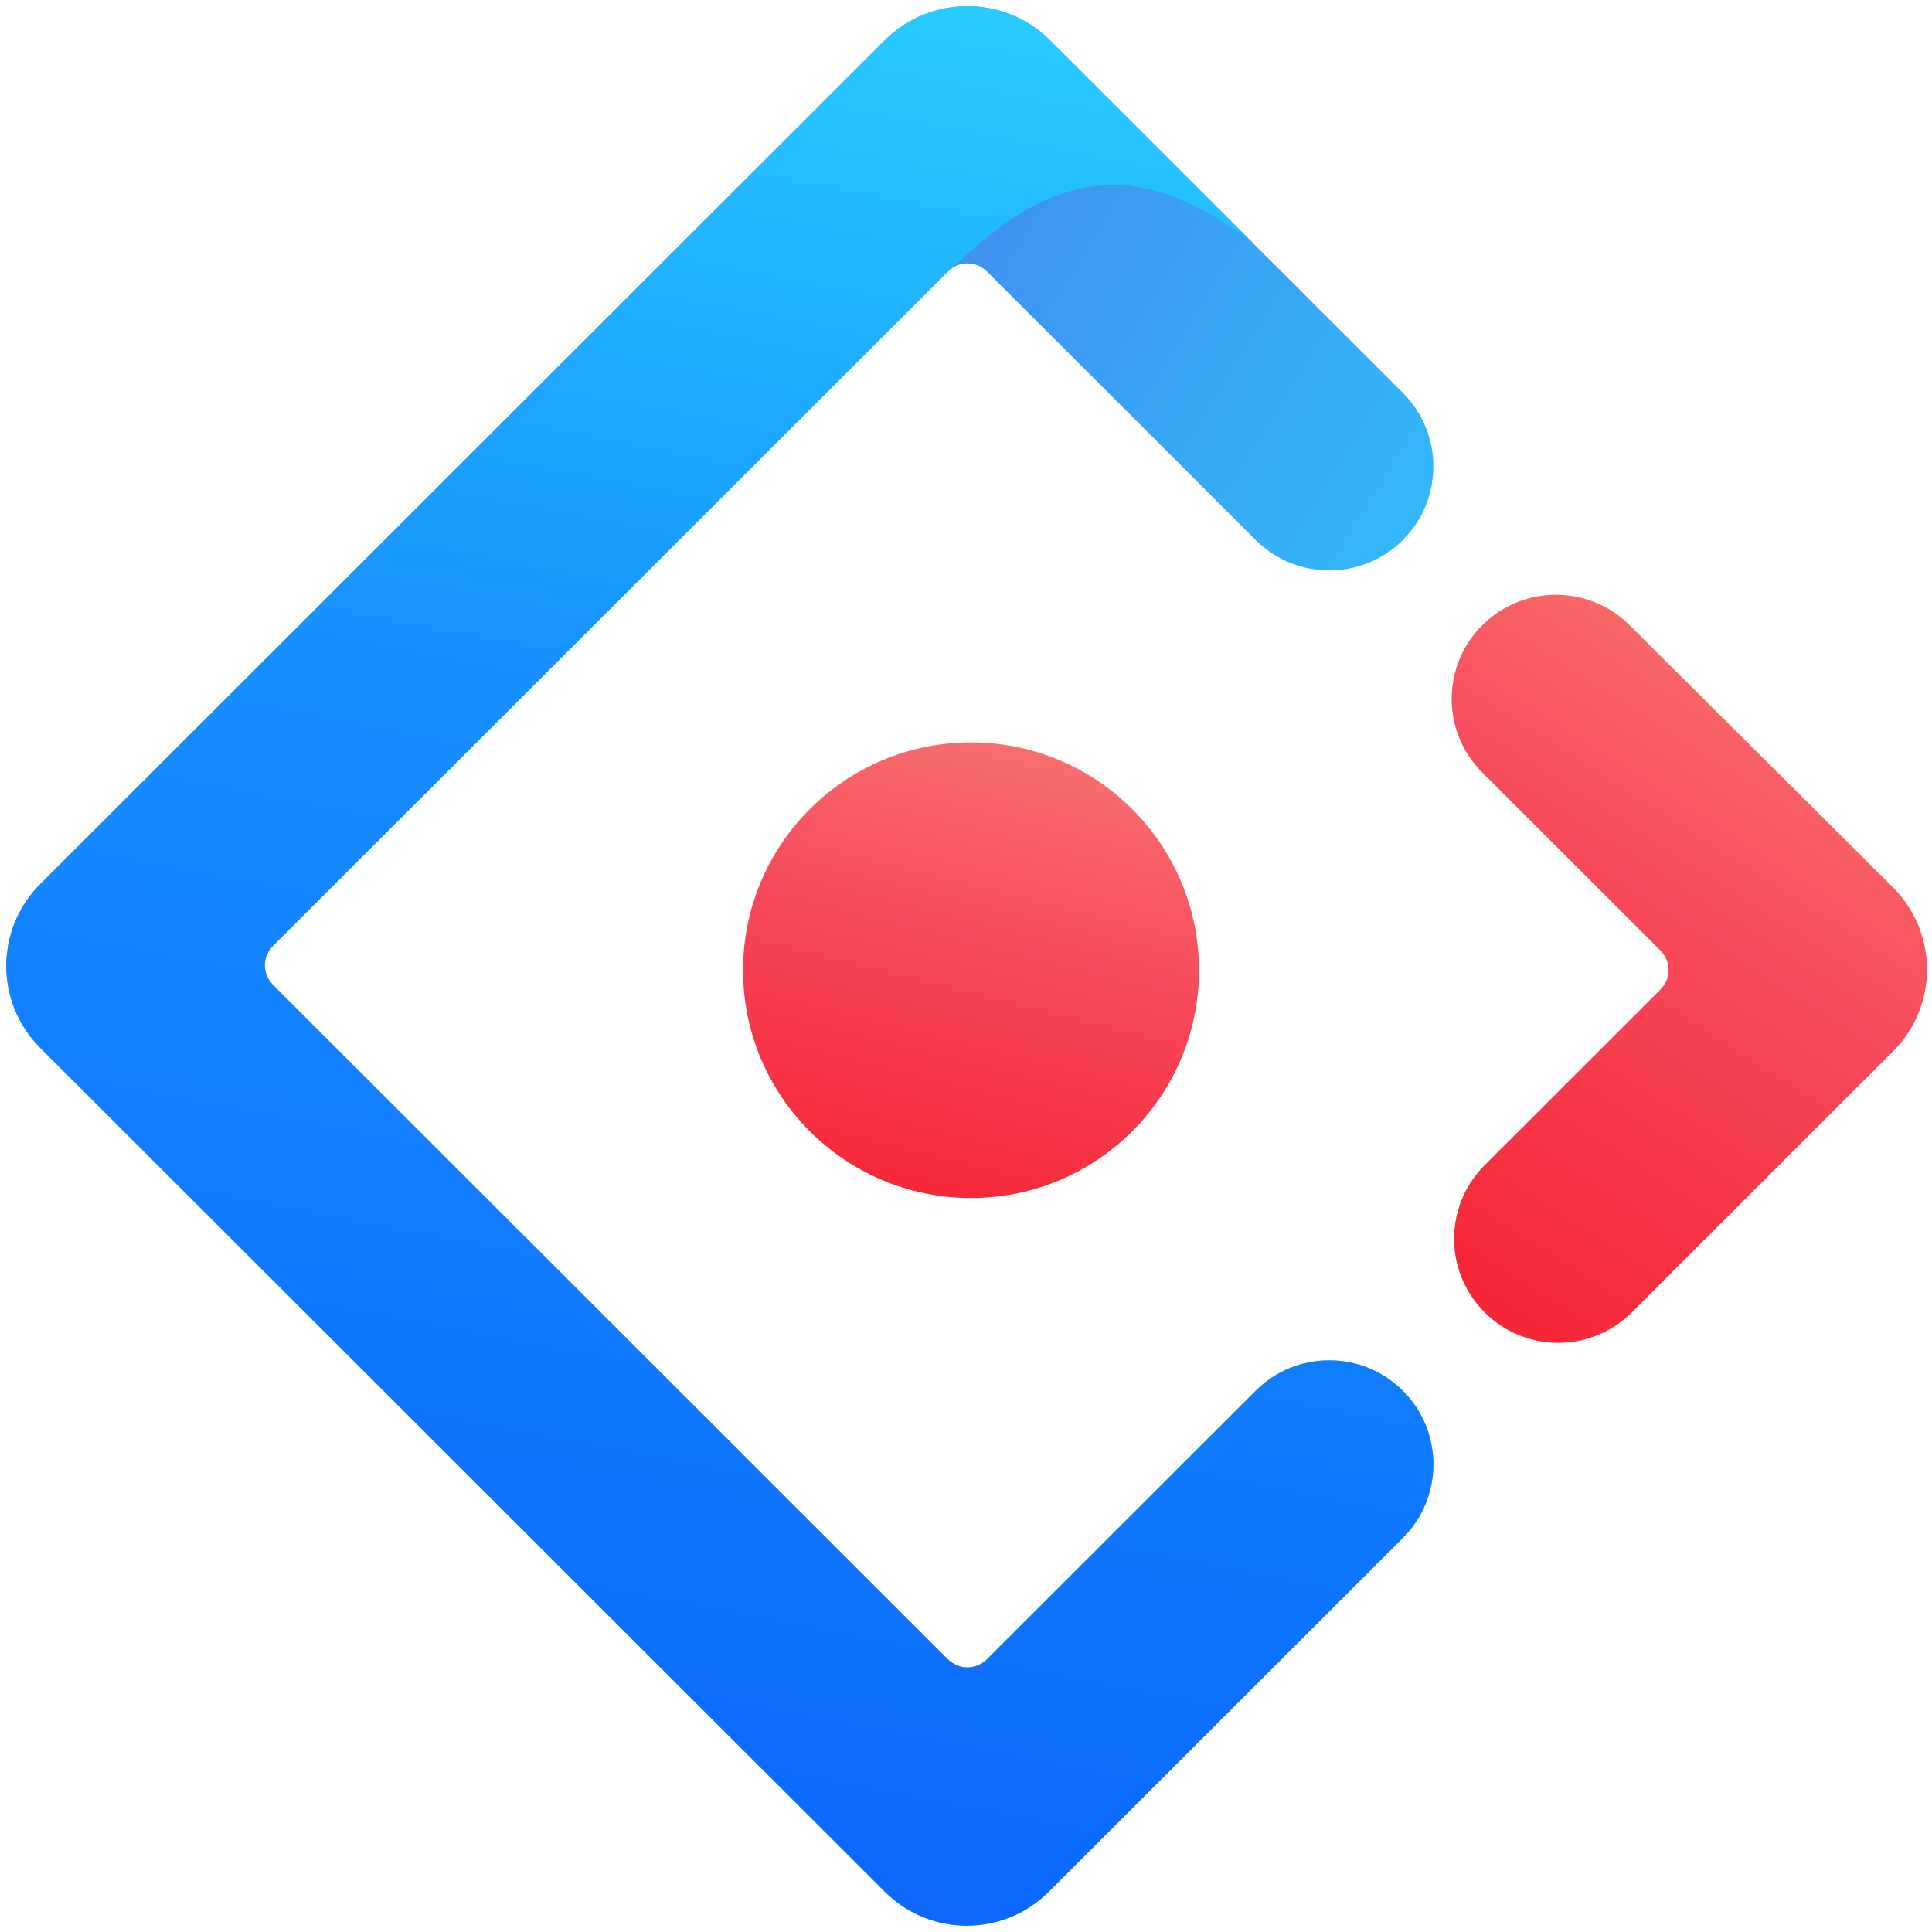
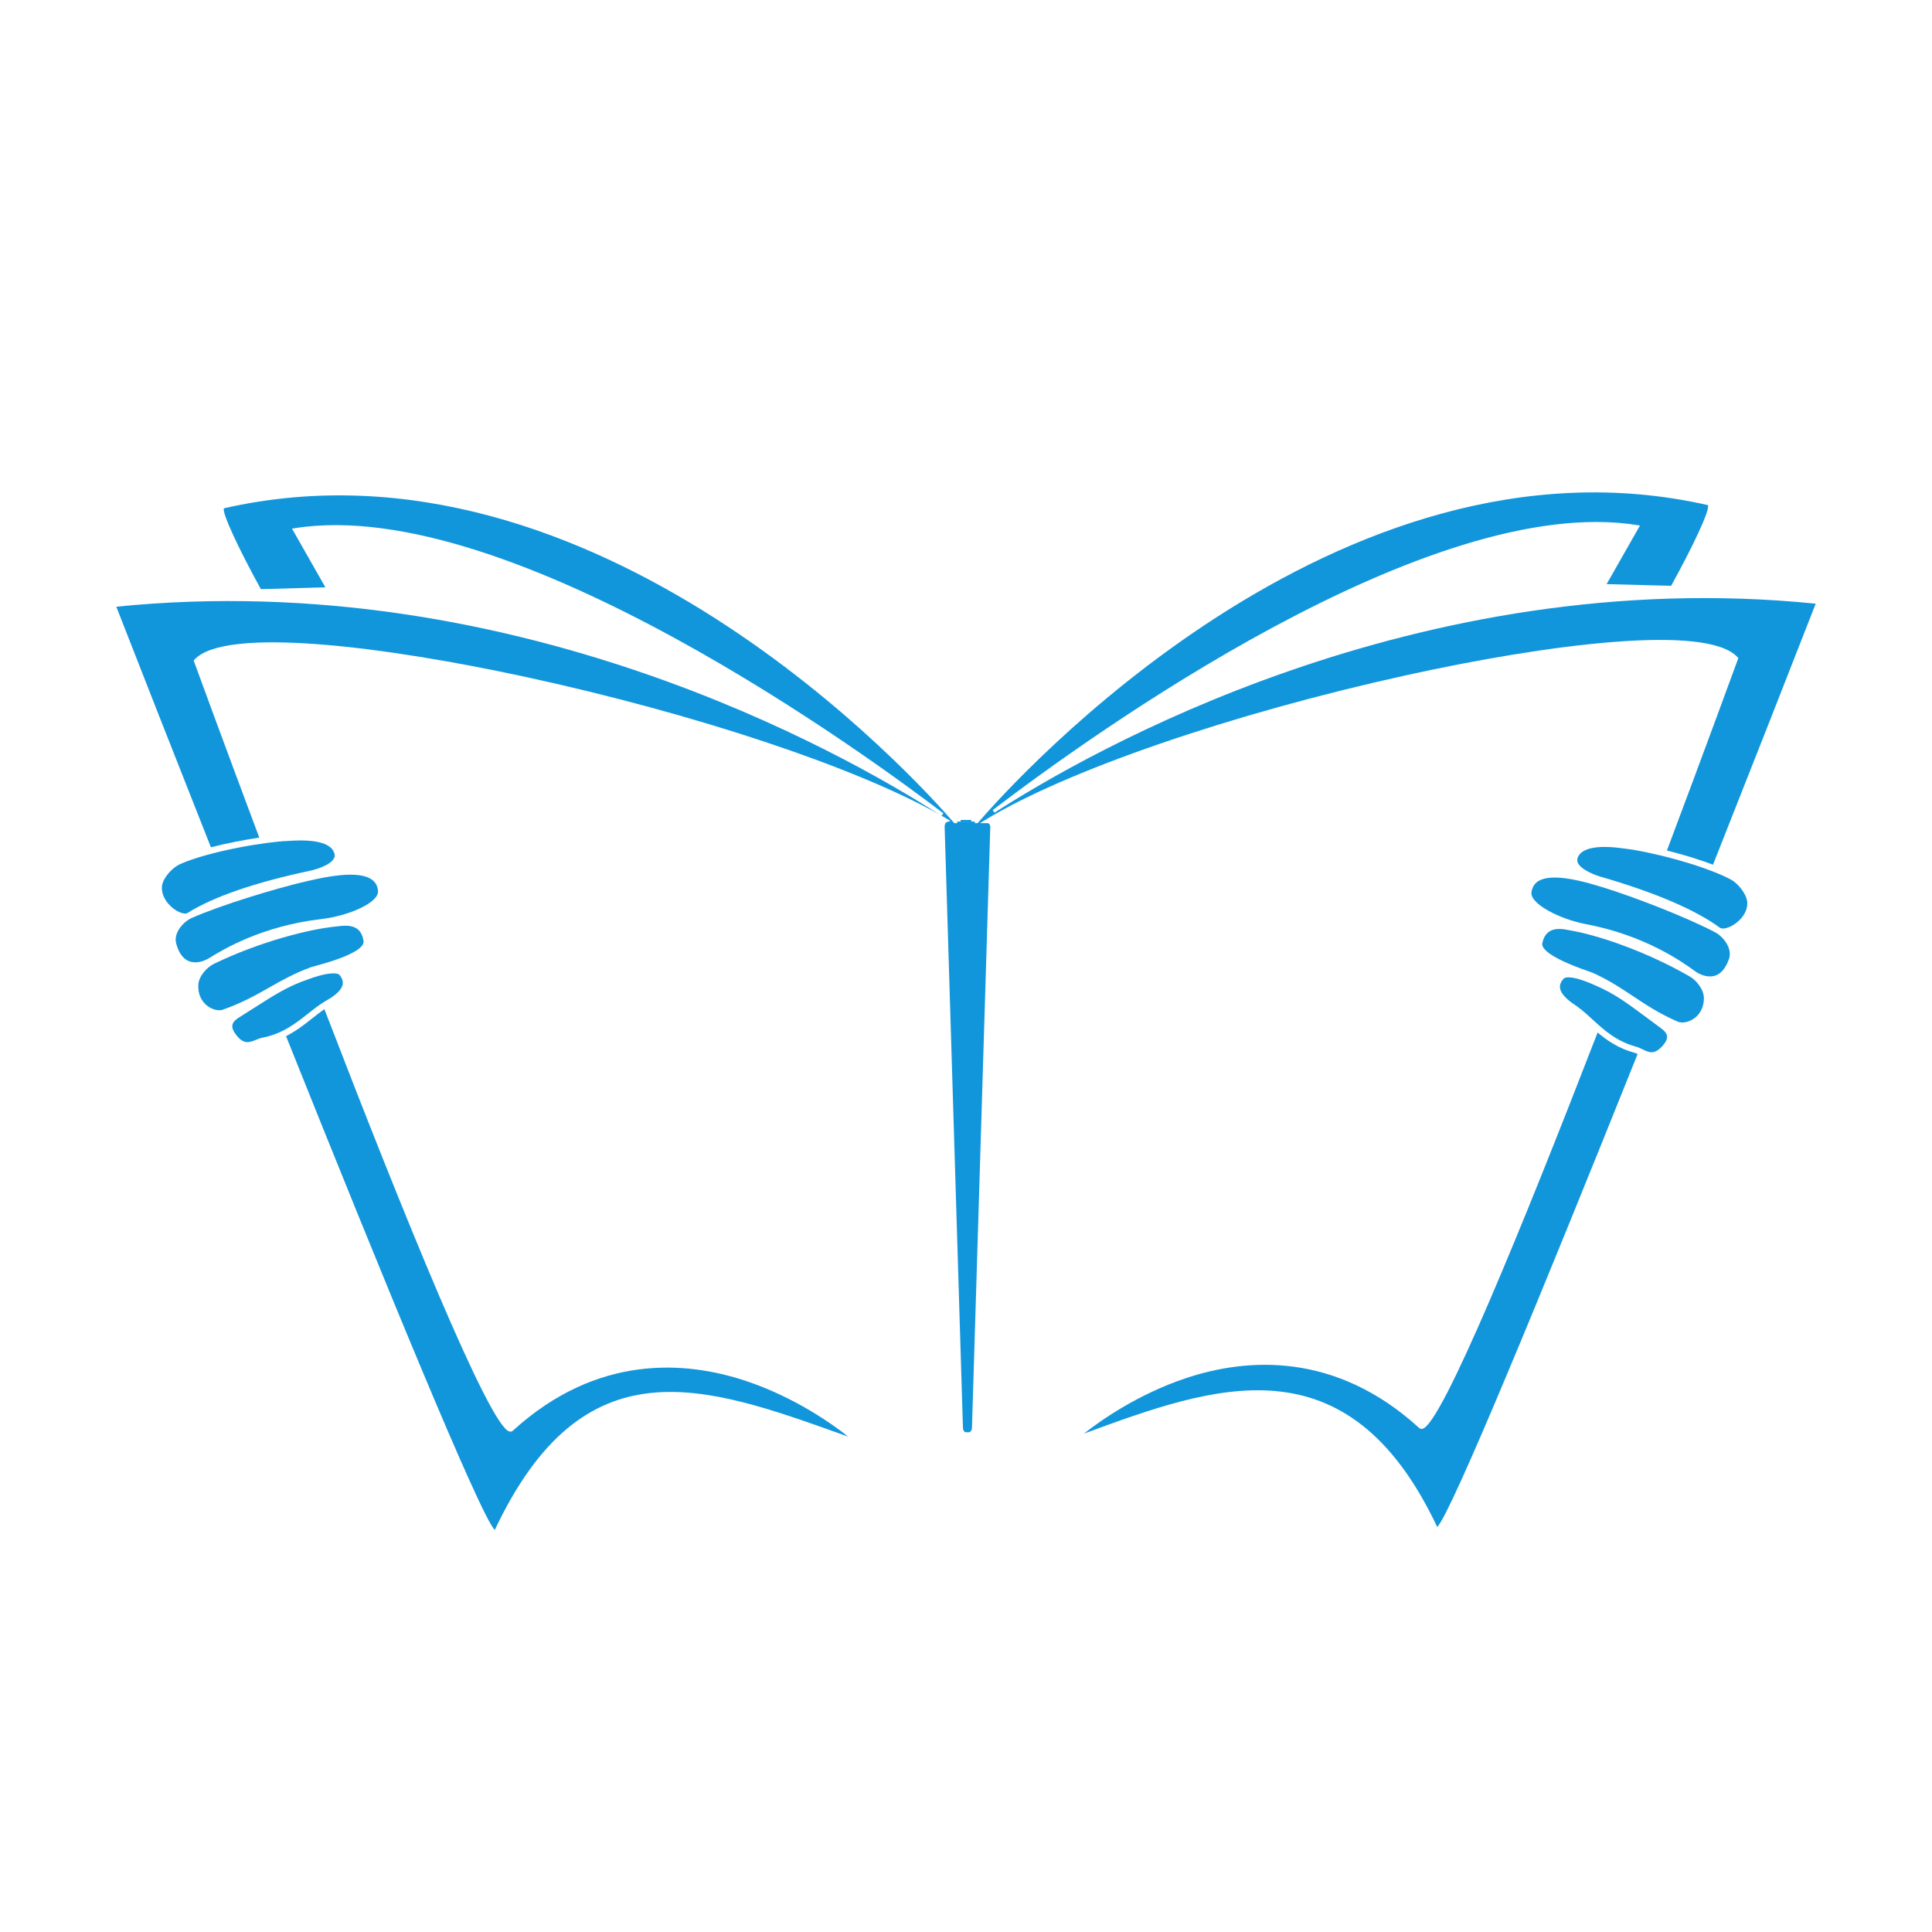
- <svg xmlns="http://www.w3.org/2000/svg" width="200" height="200" version="1.1" viewBox="0 0 200 200">
-   <defs>
-     <linearGradient id="linearGradient-1" x1="62.102%" x2="108.197%" y1="0%" y2="37.864%">
-       <stop offset="0%" stop-color="#4285EB" />
-       <stop offset="100%" stop-color="#2EC7FF" />
-     </linearGradient>
-     <linearGradient id="linearGradient-2" x1="69.644%" x2="54.043%" y1="0%" y2="108.457%">
-       <stop offset="0%" stop-color="#29CDFF" />
-       <stop offset="37.86%" stop-color="#148EFF" />
-       <stop offset="100%" stop-color="#0A60FF" />
-     </linearGradient>
-     <linearGradient id="linearGradient-3" x1="69.691%" x2="16.723%" y1="-12.974%" y2="117.391%">
-       <stop offset="0%" stop-color="#FA816E" />
-       <stop offset="41.473%" stop-color="#F74A5C" />
-       <stop offset="100%" stop-color="#F51D2C" />
-     </linearGradient>
-     <linearGradient id="linearGradient-4" x1="68.128%" x2="30.44%" y1="-35.691%" y2="114.943%">
-       <stop offset="0%" stop-color="#FA8E7D" />
-       <stop offset="51.264%" stop-color="#F74A5C" />
-       <stop offset="100%" stop-color="#F51D2C" />
-     </linearGradient>
-   </defs>
-   <g id="Page-1" fill="none" fill-rule="evenodd" stroke="none" stroke-width="1">
-     <g id="logo" transform="translate(-20, -20)">
-       <g id="Group-28-Copy-5" transform="translate(20, 20)">
-         <g id="Group-27-Copy-3">
-           <g id="Group-25" fill-rule="nonzero">
-             <g id="2">
-               <path id="Shape" fill="url(#linearGradient-1)" d="M91.588,4.177 L4.18,91.513 C-0.519,96.208 -0.519,103.792 4.18,108.487 L91.588,195.823 C96.287,200.519 103.877,200.519 108.577,195.823 L145.225,159.205 C149.434,155 149.434,148.182 145.225,143.977 C141.017,139.772 134.194,139.772 129.985,143.977 L102.202,171.737 C101.032,172.906 99.257,172.906 98.088,171.737 L28.286,101.993 C27.116,100.824 27.116,99.051 28.286,97.882 L98.088,28.138 C99.257,26.969 101.032,26.969 102.202,28.138 L129.985,55.898 C134.194,60.103 141.017,60.103 145.225,55.898 C149.434,51.693 149.434,44.876 145.225,40.671 L108.581,4.056 C103.862,-0.538 96.269,-0.501 91.588,4.177 Z" />
-               <path id="Shape" fill="url(#linearGradient-2)" d="M91.588,4.177 L4.18,91.513 C-0.519,96.208 -0.519,103.792 4.18,108.487 L91.588,195.823 C96.287,200.519 103.877,200.519 108.577,195.823 L145.225,159.205 C149.434,155 149.434,148.182 145.225,143.977 C141.017,139.772 134.194,139.772 129.985,143.977 L102.202,171.737 C101.032,172.906 99.257,172.906 98.088,171.737 L28.286,101.993 C27.116,100.824 27.116,99.051 28.286,97.882 L98.088,28.138 C101,25.627 105.752,20.542 112.73,19.352 C117.916,18.469 123.585,20.414 129.739,25.189 C125.625,21.078 118.572,14.034 108.581,4.056 C103.862,-0.538 96.269,-0.501 91.588,4.177 Z" />
-             </g>
-             <path id="Shape" fill="url(#linearGradient-3)" d="M153.686,135.855 C157.894,140.06 164.717,140.06 168.926,135.855 L195.96,108.843 C200.659,104.147 200.659,96.564 195.961,91.869 L168.691,64.718 C164.472,60.518 157.647,60.524 153.436,64.732 C149.227,68.937 149.227,75.754 153.436,79.959 L171.854,98.362 C173.024,99.531 173.024,101.305 171.854,102.473 L153.686,120.627 C149.477,124.832 149.477,131.65 153.686,135.855 Z" />
-           </g>
-           <ellipse id="Combined-Shape" cx="100.519" cy="100.437" fill="url(#linearGradient-4)" rx="23.6" ry="23.581" />
-         </g>
-       </g>
-     </g>
-   </g>
+ <svg xmlns="http://www.w3.org/2000/svg" t="1695753591757" class="icon" viewBox="0 0 1024 1024" version="1.1" p-id="1546" width="200" height="200">
+   <path d="M509.177 434.594l5.626 0 0 0.836-5.626 0 0-0.836Z" fill="#1296db" p-id="1547" />
+   <path d="M446.335 760.298l3.233 1.155c-7.947-6.294-28.262-20.972-54.718-29.693-31.473-10.379-78.363-14.197-123.004 26.523-0.508 0.466-1.146 0.621-1.845 0.445-10.675-2.62-56.889-116.819-98.056-223.826-2.236 1.509-4.409 3.219-6.68 5.016-3.997 3.158-8.333 6.561-13.661 9.259 51.454 128.605 103.079 254.44 110.64 261.747C309.262 711.246 372.795 733.976 446.335 760.298z" fill="#1296db" p-id="1548" />
+   <path d="M754.002 757.27c-0.704 0.174-1.34 0.018-1.846-0.447-44.659-40.735-91.572-36.917-123.058-26.546-26.325 8.675-46.547 23.228-54.561 29.555l0.298-0.108c68.522-25.151 139.369-51.159 186.921 49.616 7.346-7.099 56.263-126.028 106.215-250.704-0.56-0.259-1.101-0.49-1.596-0.622-8.428-2.271-14.488-6.442-19.606-10.775C807.013 650.023 764.22 754.761 754.002 757.27z" fill="#1296db" p-id="1549" />
+   <path d="M505.773 436.266l-0.251-0.289c-18.822-21.776-189.597-211.45-386.813-166.576-1.386 2.147 8.795 23.408 19.567 42.861l34.188-0.966-17.686-31.099 1.189-0.193c114.811-18.555 306.726 122.579 344.028 151.06l-0.916 1.302c1.039 0.595 2.057 1.188 3.047 1.777l1.649 0.98-1.839 0.541c-0.614 0.181-1.266 1.078-1.266 2.383l9.702 318.554c0 1.458 0.803 2.526 1.522 2.526l1.75 0c0.718 0 1.521-1.067 1.521-2.499l9.702-318.247c0-1.215-0.639-2.115-1.519-2.115l-3.906 0 2.538-1.549c43.003-26.257 130.673-56.411 223.348-76.823 74.399-16.388 159.628-27.482 175.689-9.464l0.335 0.372-0.171 0.47c-1.887 5.162-17.087 46.732-37.675 101.517 8.005 2.012 16.731 4.596 24.418 7.531 21.382-53.973 40.755-103.309 54.435-138.357-211.662-21.439-386.6 79.324-435.242 110.764l-0.962-1.367c52.291-39.938 231.458-168.86 341.877-151.012l1.19 0.193-17.683 31.058 34.186 0.89c10.767-19.377 20.949-40.562 19.482-42.764-196.498-44.667-367.878 146.326-386.771 168.252l-0.251 0.29-1.535 0 0-0.836-1.846 0-5.626 0-1.835 0 0 0.836L505.773 436.268z" fill="#1296db" p-id="1550" />
+   <path d="M102.822 350.568l-0.172-0.47 0.333-0.374c15.992-17.933 101.29-7.056 175.788 9.103 89.526 19.419 174.54 47.742 219.07 72.836-50.372-32.341-224.712-131.516-436.2-110.095 12.759 32.686 30.472 77.802 50.145 127.515 8.621-2.23 17.836-3.976 25.643-5.129C118.412 393.227 104.613 355.472 102.822 350.568z" fill="#1296db" p-id="1551" />
+   <path d="M85.929 469.206c-0.726 4.287 1.692 7.914 3.196 9.696 3.653 4.324 8.608 6.042 10.221 5.025 13.789-8.657 35.793-16.232 65.396-22.508 3.561-0.755 13.519-3.954 12.609-8.603-1.2-6.087-10.462-7.366-18.021-7.366-2.423 0-4.527 0.134-5.785 0.213-0.487 0.031-0.865 0.054-1.109 0.062-11.186 0.386-41.324 5.339-56.991 12.274C91.555 459.724 86.659 464.885 85.929 469.206z" fill="#1296db" p-id="1552" />
+   <path d="M93.427 500.289c1.842 6.479 5.236 9.763 10.09 9.763 3.386 0 6.298-1.608 7.11-2.101l0.747-0.456c6.747-4.132 27.28-16.706 59.019-20.379 14.108-1.632 30.617-8.665 29.956-14.953-0.22-2.122-0.886-8.574-14.508-8.574-7.17 0-15.537 1.697-22.774 3.355-17.256 3.967-46.136 12.82-61.623 19.676C97.875 488.199 91.648 494.008 93.427 500.289z" fill="#1296db" p-id="1553" />
+   <path d="M179.305 490.929c-0.359 0.045-0.668 0.083-0.916 0.105-14.39 1.344-40.879 8.124-65.026 19.835-3.749 1.823-7.965 6.527-8.235 10.949-0.303 5.036 1.628 8.212 3.302 9.99 2.528 2.687 5.693 3.643 7.812 3.643 0.684 0 1.293-0.094 1.813-0.277 10.29-3.633 17.634-7.796 24.735-11.822 6.53-3.701 13.283-7.529 22.076-10.741 0.314-0.115 1.11-0.332 2.256-0.639 22.99-6.143 25.88-10.862 25.558-13.129-0.796-5.594-3.871-8.2-9.673-8.2C181.569 490.644 180.261 490.808 179.305 490.929z" fill="#1296db" p-id="1554" />
+   <path d="M163.269 519.064l-0.45 0.161c-10.426 3.671-16.752 7.707-29.353 15.746-2.181 1.392-4.546 2.9-7.148 4.546-1.807 1.139-2.859 2.384-3.129 3.703-0.261 1.274 0.182 2.753 1.315 4.398 2.928 4.241 5.191 4.733 6.638 4.733 0 0 0 0 0.001 0 1.506 0 3.048-0.624 4.539-1.225 1.095-0.443 2.227-0.901 3.368-1.121 10.68-2.066 17.523-7.476 24.142-12.709 3.005-2.374 5.843-4.619 8.963-6.502 0.189-0.115 0.435-0.254 0.727-0.421 2.175-1.241 7.951-4.536 8.729-8.589 0.311-1.623-0.205-3.249-1.577-4.969-0.476-0.596-1.656-0.925-3.324-0.925C172.091 515.888 165.449 518.277 163.269 519.064z" fill="#1296db" p-id="1555" />
+   <path d="M860.337 449.677c-2.023-0.277-5.782-0.792-9.891-0.792-5.788 0-12.983 1.078-14.386 6.204-1.241 4.565 8.459 8.477 11.956 9.487 29.071 8.401 50.469 17.543 63.602 27.171 0.351 0.258 0.894 0.395 1.568 0.395 2.367 0 6.362-1.76 9.416-5.123 2.521-2.772 3.748-5.962 3.459-8.981-0.416-4.366-4.926-9.868-8.681-11.869-15.129-8.05-44.826-15.163-55.955-16.354C861.182 449.79 860.812 449.741 860.337 449.677z" fill="#1296db" p-id="1556" />
+   <path d="M909.33 494.285c-14.945-7.952-43.112-18.867-60.04-24.073-8.216-2.52-17.638-5.097-25.233-5.097-9.845 0-11.754 4.34-12.334 7.604-1.108 6.227 14.849 14.436 28.801 17.081 31.366 5.948 50.941 19.968 57.373 24.575l0.729 0.521c0.872 0.619 3.997 2.638 7.679 2.638 4.471 0 7.848-3.041 10.032-9.039C918.567 502.361 912.776 496.116 909.33 494.285z" fill="#1296db" p-id="1557" />
+   <path d="M895.688 517.609c-23.244-13.43-49.175-22.104-63.43-24.48-0.24-0.04-0.543-0.1-0.892-0.171-1.19-0.237-2.989-0.6-4.902-0.6-4.967 0-7.915 2.461-9.016 7.523-0.486 2.239 2.058 7.158 24.551 14.943 1.116 0.386 1.893 0.66 2.195 0.794 8.541 3.839 14.998 8.147 21.244 12.31 6.793 4.529 13.816 9.211 23.817 13.58 0.64 0.277 1.45 0.425 2.345 0.425 4.716 0 11.405-3.975 11.509-12.81C903.164 524.695 899.3 519.698 895.688 517.609z" fill="#1296db" p-id="1558" />
+   <path d="M845.76 522.375l-0.439-0.194c-6.229-2.768-10.931-4.171-13.977-4.171-0.876 0-2.033 0.124-2.577 0.713-1.494 1.618-2.127 3.2-1.935 4.839 0.482 4.095 6.005 7.8 8.085 9.193 0.277 0.187 0.515 0.346 0.694 0.473 2.979 2.105 5.647 4.548 8.471 7.137 6.225 5.697 12.658 11.588 23.16 14.416 1.123 0.302 2.22 0.841 3.281 1.362 1.566 0.77 3.187 1.564 4.829 1.564 2.125 0 4.277-1.391 6.576-4.255 1.247-1.56 1.795-3.003 1.627-4.292-0.176-1.333-1.133-2.652-2.854-3.92-2.466-1.819-4.706-3.489-6.772-5.029C861.928 531.277 855.905 526.792 845.76 522.375z" fill="#1296db" p-id="1559" />
</svg>
